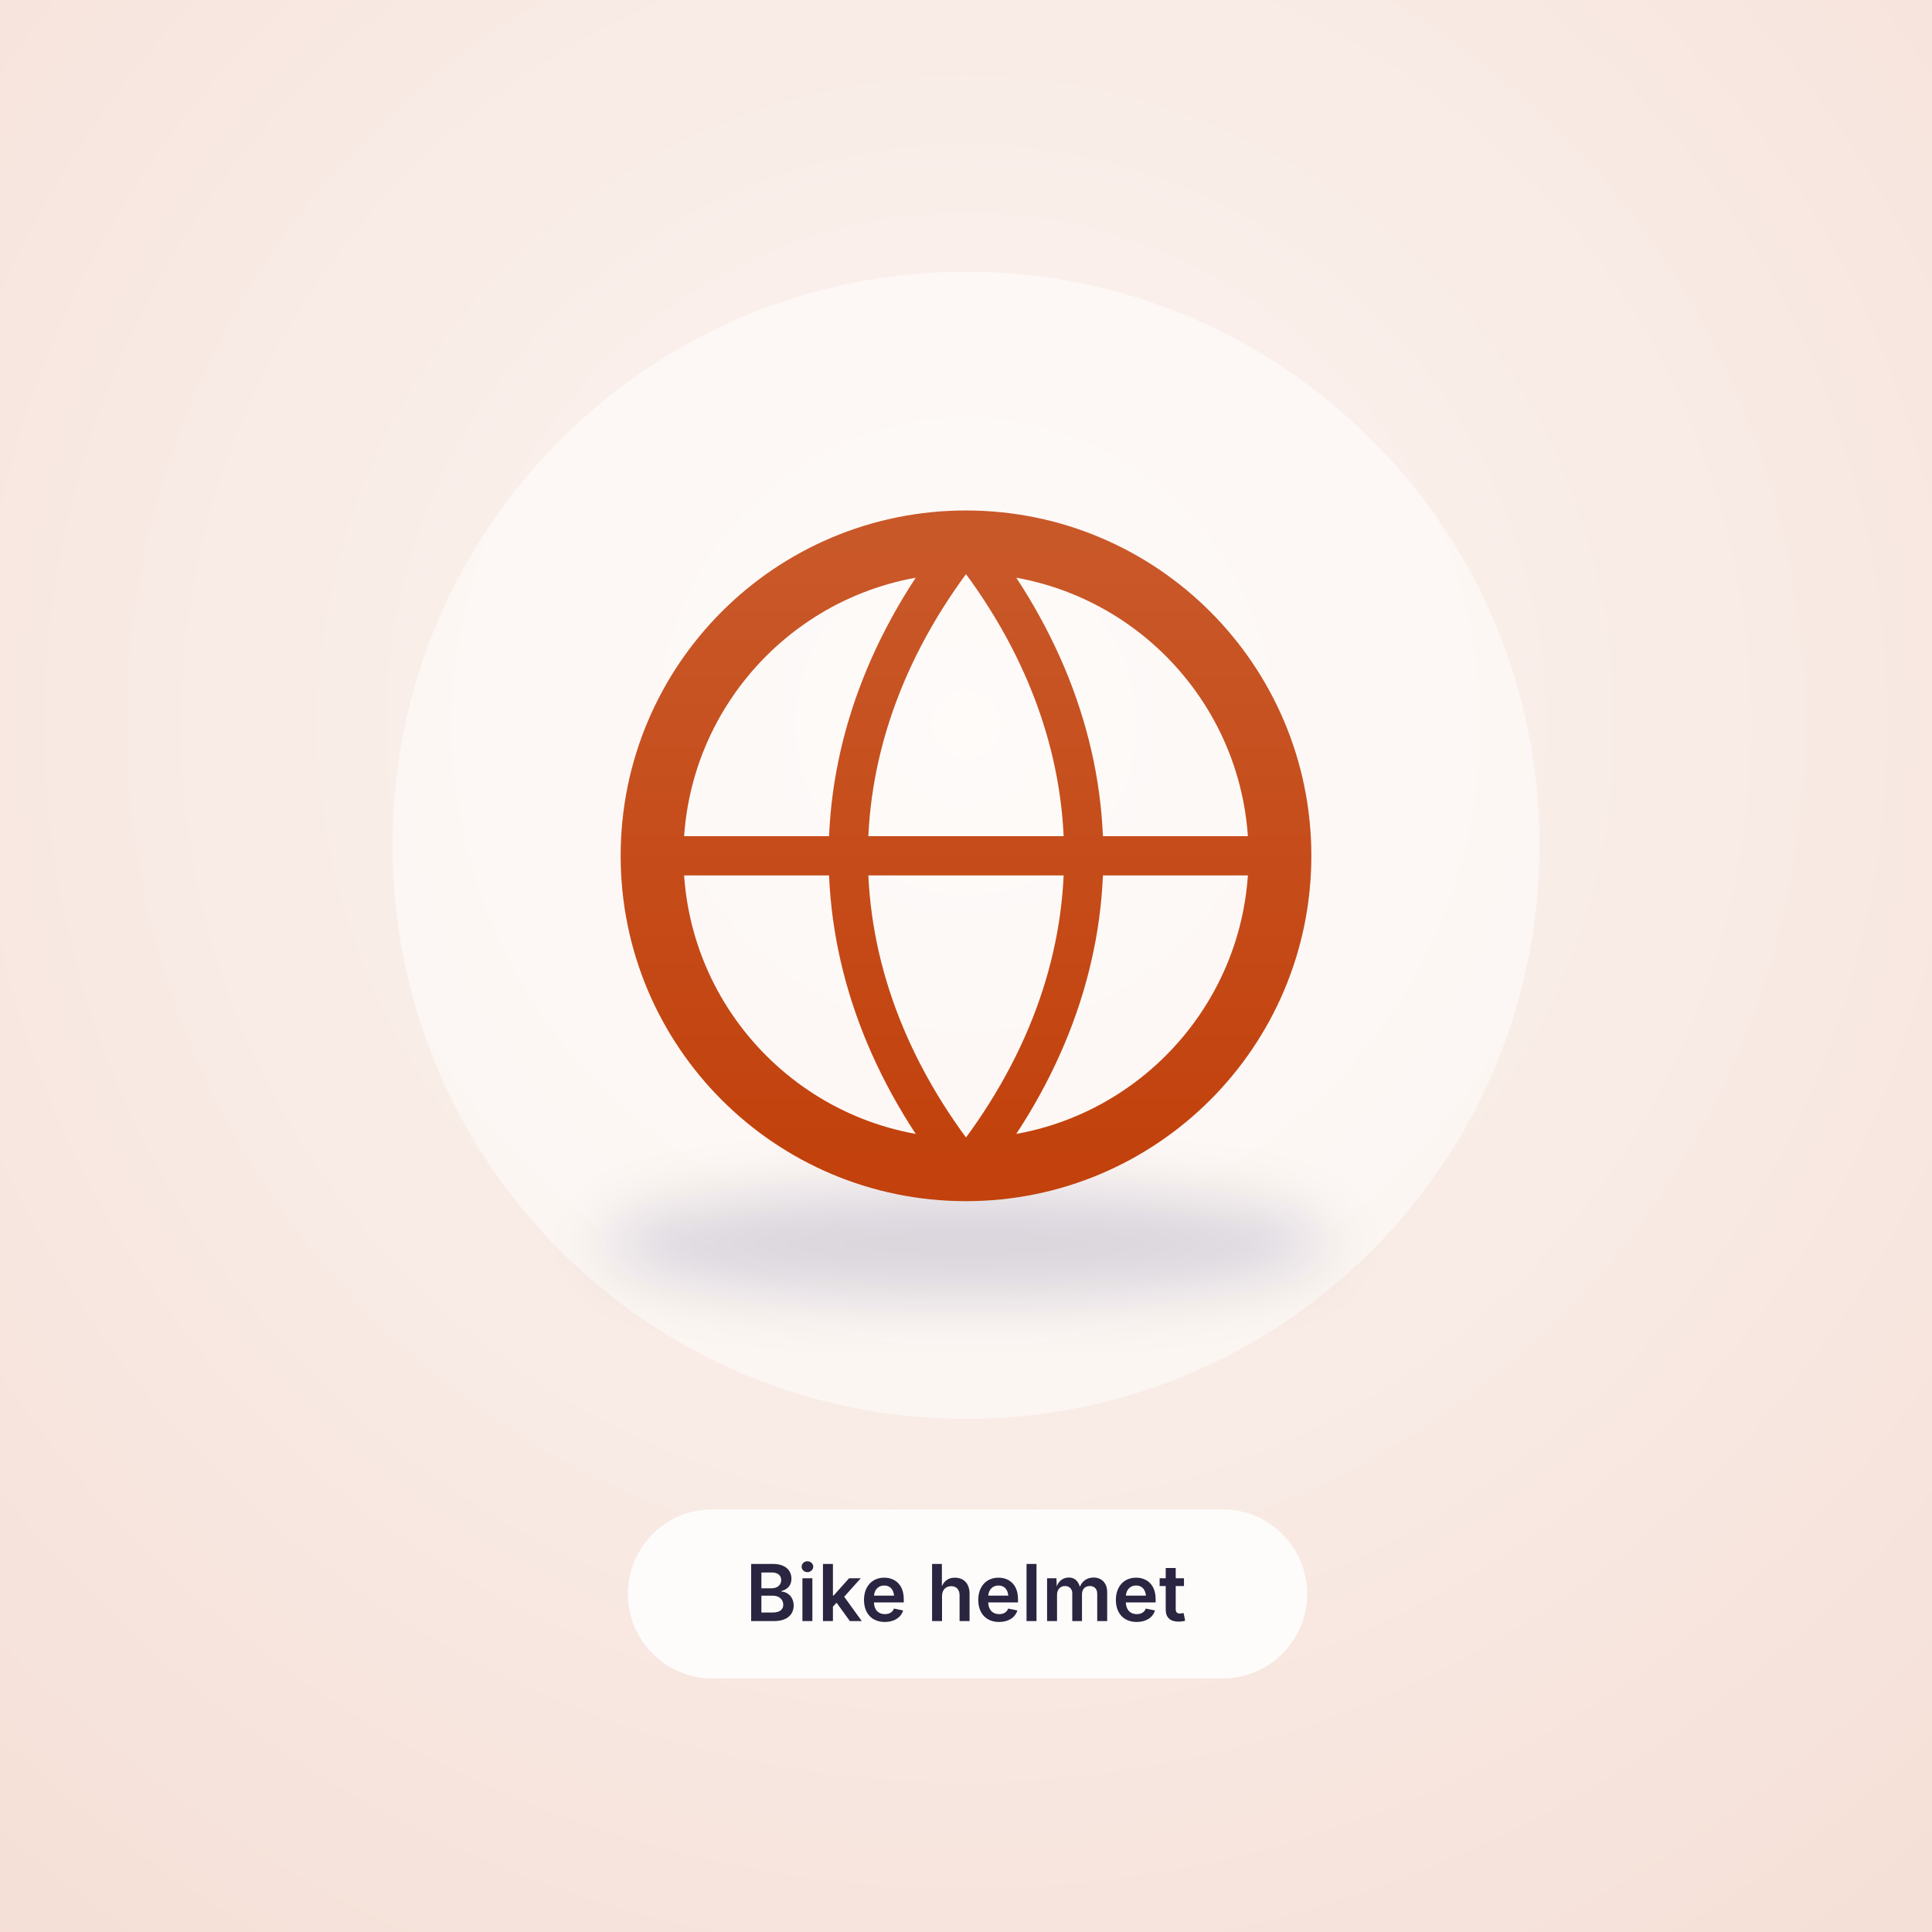
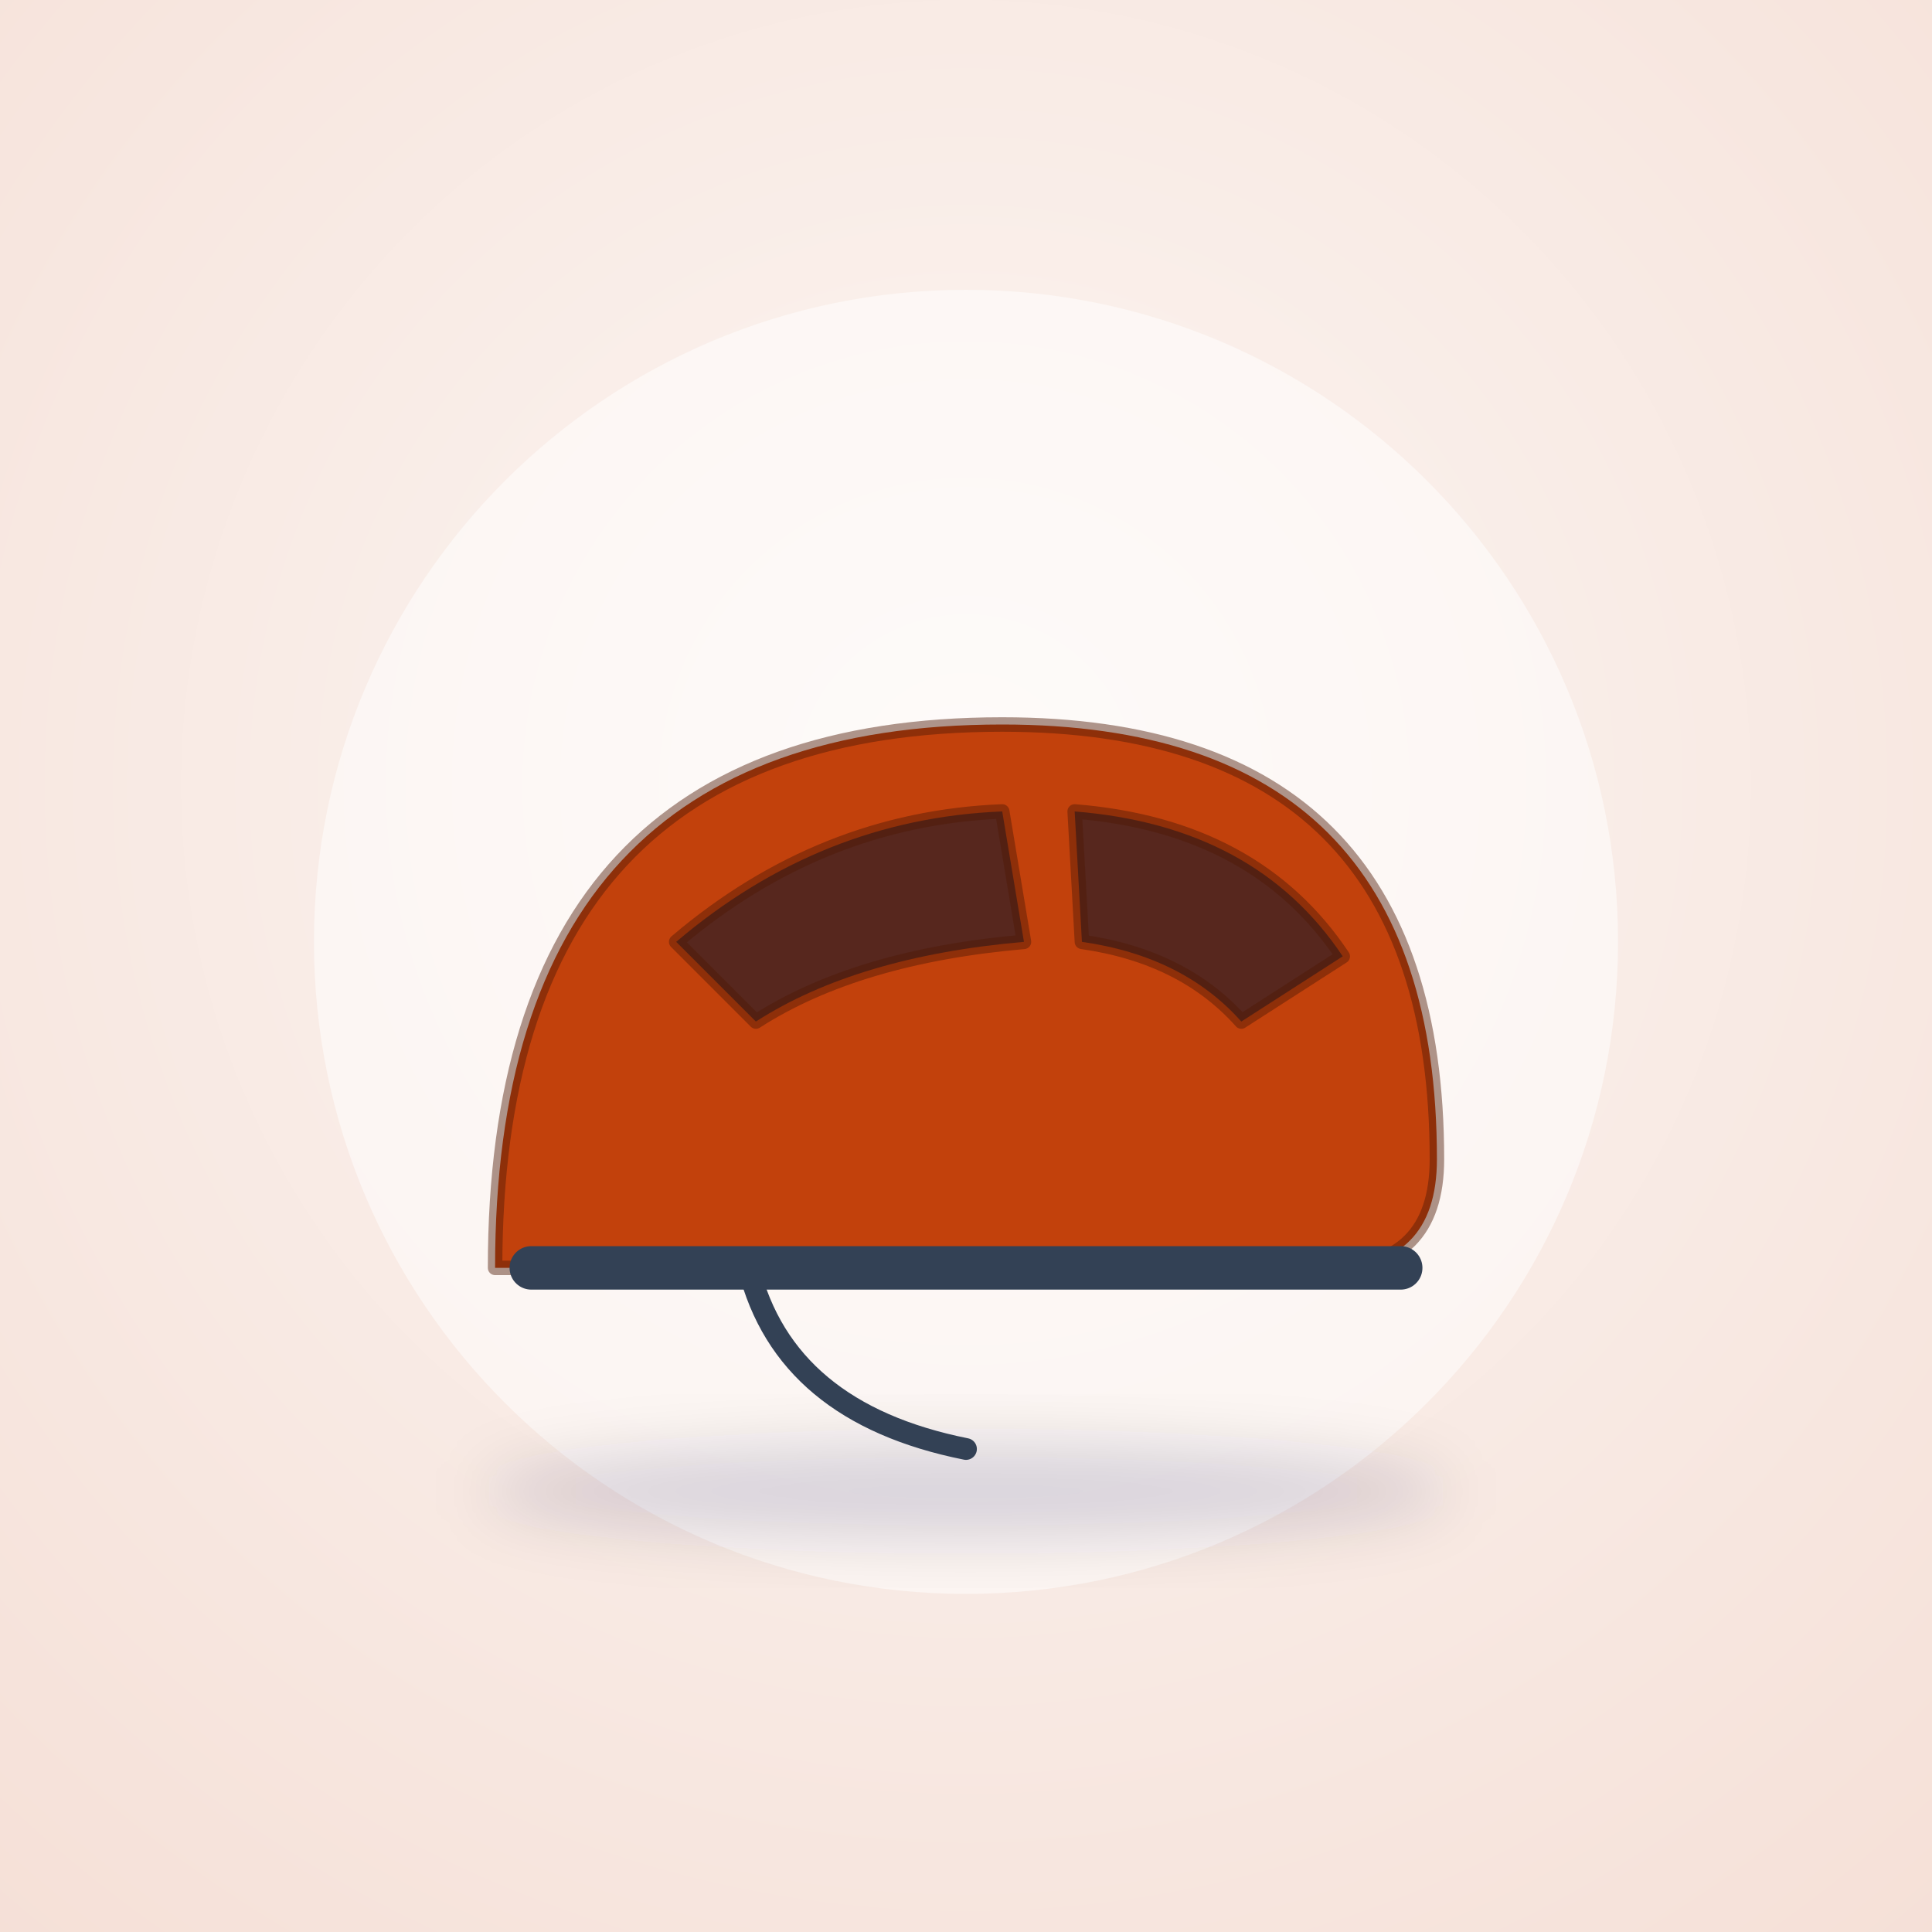
<svg xmlns="http://www.w3.org/2000/svg" viewBox="0 0 640 640" width="640" height="640" role="img" aria-label="Bike helmet">
  <defs>
-     <radialGradient id="t-bike-helmet-bg" cx="320" cy="240" r="520" gradientUnits="userSpaceOnUse">
+     <radialGradient id="t-bike-helmet-bg" cx="320" cy="260" r="520" gradientUnits="userSpaceOnUse">
      <stop offset="0" stop-color="#fcf6f3" />
      <stop offset="1" stop-color="#f5dfd6" />
    </radialGradient>
-     <linearGradient id="t-bike-helmet-ink" x1="0" y1="0" x2="0" y2="1">
-       <stop offset="0" stop-color="#c95829" />
-       <stop offset="1" stop-color="#c2410c" />
-     </linearGradient>
    <filter id="t-bike-helmet-blur" x="-50%" y="-50%" width="200%" height="200%">
      <feGaussianBlur stdDeviation="10" />
    </filter>
  </defs>
  <rect width="640" height="640" fill="url(#t-bike-helmet-bg)" />
-   <circle cx="320" cy="280" r="190" fill="#fff" fill-opacity=".5" />
-   <ellipse cx="320" cy="412" rx="120" ry="18" fill="#1e1b4b" fill-opacity=".14" filter="url(#t-bike-helmet-blur)" />
-   <g transform="translate(320 290) scale(1.3) translate(-320 -275)">
-     <circle cx="320" cy="270" r="80" fill="none" stroke="url(#t-bike-helmet-ink)" stroke-width="16" />
-     <path d="M240 270h160M320 190c-40 50-40 110 0 160M320 190c40 50 40 110 0 160" stroke="url(#t-bike-helmet-ink)" stroke-width="10" fill="none" />
+   <circle cx="320" cy="312" r="216" fill="#fff" fill-opacity=".5" />
+   <ellipse cx="320" cy="494" rx="160" ry="16" fill="#1e1b4b" fill-opacity=".14" filter="url(#t-bike-helmet-blur)" />
+   <g transform="translate(320 318) scale(1.2) translate(-320 -295)" stroke="#4e1a05" stroke-width="4" stroke-linejoin="round" stroke-opacity=".45">
+     <path d="M190 380Q190 230 330 230Q450 230 450 350Q450 380 420 380z" fill="#c2410c" />
+     <path d="M240 290Q280 256 330 254L336 290Q290 294 262 312zM350 254Q400 258 424 294L396 312Q380 294 352 290z" fill="#0f172a" fill-opacity="0.6" />
+     <path d="M200 380H440" fill="none" stroke="#334155" stroke-width="12" stroke-linecap="round" stroke-linejoin="round" stroke-opacity="1" />
+     <path d="M260 380Q270 420 320 430" fill="none" stroke="#334155" stroke-width="6" stroke-linecap="round" stroke-linejoin="round" stroke-opacity="1" />
  </g>
-   <rect x="208" y="500" width="225" height="56" rx="28" fill="#fff" fill-opacity=".85" />
-   <text x="320" y="537" text-anchor="middle" font-family="system-ui, -apple-system, Segoe UI, sans-serif" font-size="26" font-weight="600" fill="#2a2540">Bike helmet</text>
</svg>
